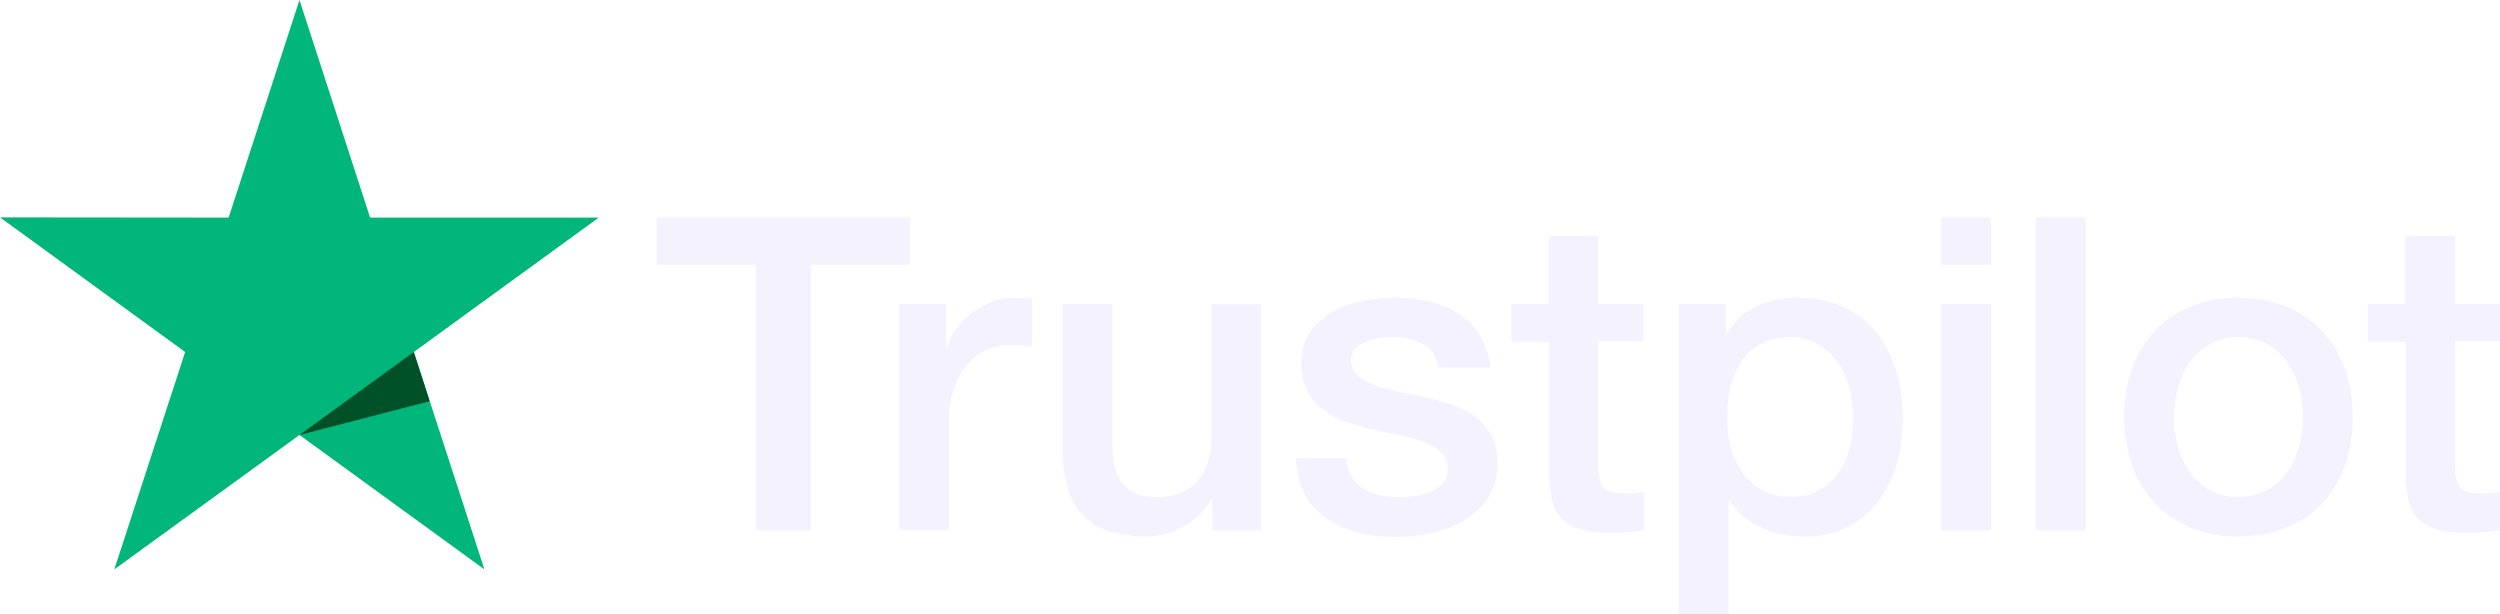
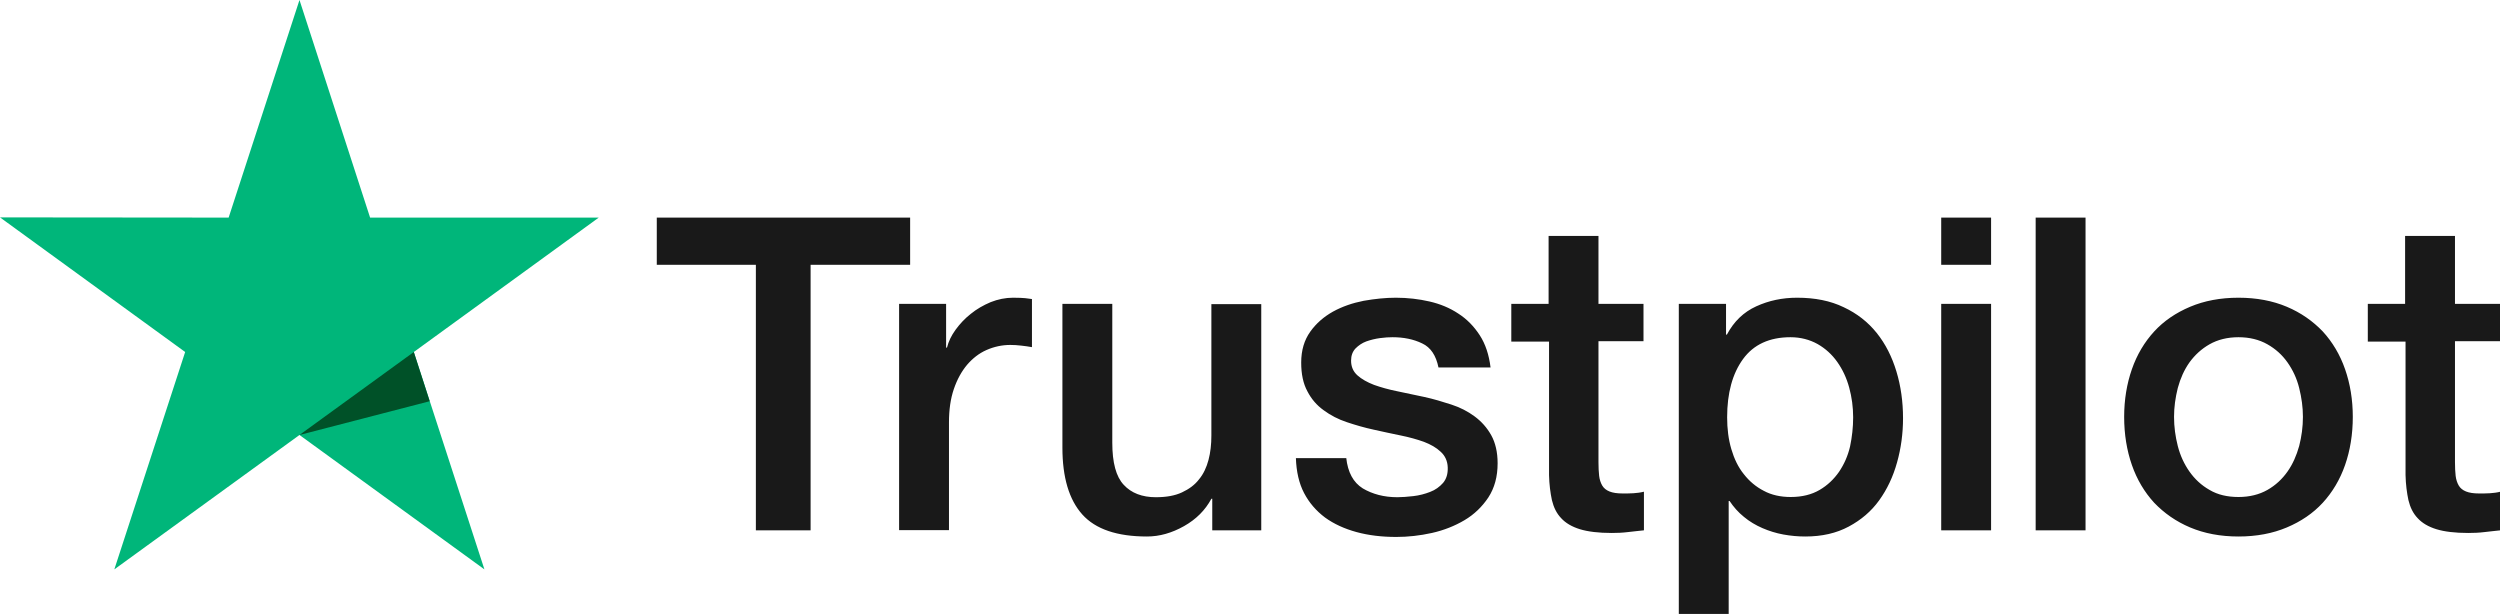
- <svg xmlns="http://www.w3.org/2000/svg" viewBox="0 0 1132.8 278.2" fill="#F4F2FF">
-   <path d="M297.7 98.6h114.7V120h-45.1v120.3h-24.8V120h-44.9V98.6zm109.8 39.1h21.2v19.8h.4c.7-2.8 2-5.5 3.9-8.1 1.9-2.6 4.2-5.1 6.9-7.2 2.7-2.2 5.7-3.9 9-5.3 3.3-1.3 6.7-2 10.1-2 2.6 0 4.5.1 5.5.2s2 .3 3.1.4v21.8c-1.6-.3-3.2-.5-4.9-.7-1.7-.2-3.3-.3-4.9-.3-3.8 0-7.4.8-10.8 2.3-3.4 1.5-6.3 3.8-8.8 6.7-2.5 3-4.5 6.6-6 11s-2.2 9.4-2.2 15.1v48.8h-22.6V137.7zm164 102.6h-22.2V226h-.4c-2.8 5.2-6.9 9.3-12.4 12.4-5.5 3.1-11.1 4.7-16.8 4.7-13.5 0-23.3-3.3-29.3-10s-9-16.8-9-30.3v-65.1H504v62.9c0 9 1.7 15.4 5.2 19.1 3.4 3.7 8.3 5.6 14.5 5.6 4.8 0 8.7-.7 11.9-2.2 3.2-1.5 5.8-3.4 7.7-5.9 2-2.4 3.4-5.4 4.3-8.8.9-3.4 1.3-7.1 1.3-11.1v-59.5h22.6v102.5zm38.5-32.9c.7 6.6 3.2 11.2 7.5 13.9 4.4 2.6 9.6 4 15.7 4 2.1 0 4.5-.2 7.2-.5s5.3-1 7.6-1.9c2.4-.9 4.3-2.3 5.9-4.1 1.5-1.8 2.2-4.1 2.1-7-.1-2.9-1.2-5.3-3.2-7.1-2-1.9-4.5-3.3-7.6-4.5-3.1-1.1-6.6-2.1-10.6-2.9-4-.8-8-1.7-12.1-2.6-4.2-.9-8.3-2.1-12.2-3.4-3.9-1.3-7.4-3.1-10.5-5.4-3.1-2.2-5.6-5.1-7.4-8.6-1.9-3.5-2.8-7.8-2.8-13 0-5.6 1.4-10.2 4.1-14 2.7-3.8 6.2-6.8 10.3-9.1 4.2-2.3 8.8-3.9 13.9-4.9 5.1-.9 10-1.4 14.6-1.4 5.3 0 10.4.6 15.2 1.7 4.8 1.1 9.2 2.9 13.1 5.5 3.9 2.5 7.1 5.8 9.7 9.8 2.6 4 4.2 8.9 4.9 14.6h-23.6c-1.1-5.4-3.5-9.1-7.4-10.9-3.9-1.9-8.4-2.8-13.4-2.8-1.6 0-3.5.1-5.7.4-2.2.3-4.2.8-6.2 1.5-1.9.7-3.5 1.8-4.9 3.2-1.3 1.4-2 3.2-2 5.5 0 2.8 1 5 2.9 6.7 1.9 1.7 4.4 3.1 7.5 4.3 3.1 1.1 6.6 2.1 10.6 2.9 4 .8 8.1 1.7 12.3 2.6 4.1.9 8.1 2.1 12.1 3.4 4 1.3 7.5 3.1 10.6 5.4 3.1 2.3 5.6 5.1 7.5 8.5 1.9 3.4 2.9 7.7 2.9 12.7 0 6.1-1.4 11.2-4.2 15.5-2.8 4.2-6.4 7.7-10.8 10.3-4.4 2.6-9.4 4.6-14.8 5.8-5.4 1.2-10.8 1.8-16.1 1.8-6.5 0-12.5-.7-18-2.2-5.5-1.5-10.3-3.7-14.3-6.6-4-3-7.2-6.7-9.5-11.1-2.3-4.4-3.5-9.7-3.7-15.8H610zm74.6-69.7h17.1v-30.8h22.6v30.8h20.4v16.9h-20.4v54.8c0 2.4.1 4.4.3 6.2.2 1.7.7 3.2 1.4 4.4.7 1.2 1.8 2.1 3.3 2.7 1.5.6 3.4.9 6 .9 1.6 0 3.2 0 4.8-.1 1.6-.1 3.2-.3 4.8-.7v17.5c-2.5.3-5 .5-7.3.8-2.4.3-4.8.4-7.3.4-6 0-10.8-.6-14.4-1.7-3.6-1.1-6.5-2.8-8.5-5-2.1-2.2-3.4-4.9-4.2-8.2-.7-3.3-1.2-7.1-1.3-11.3v-60.5h-17.1v-17.1zm76.1 0h21.4v13.9h.4c3.2-6 7.6-10.2 13.3-12.8 5.7-2.6 11.8-3.9 18.5-3.9 8.1 0 15.1 1.4 21.1 4.3 6 2.8 11 6.7 15 11.7 4 5 6.9 10.8 8.9 17.4 2 6.6 3 13.7 3 21.2 0 6.9-.9 13.6-2.7 20-1.8 6.5-4.5 12.2-8.1 17.2-3.6 5-8.2 8.9-13.8 11.9-5.6 3-12.1 4.5-19.7 4.5-3.3 0-6.6-.3-9.9-.9-3.3-.6-6.5-1.6-9.5-2.9-3-1.3-5.9-3-8.4-5.1-2.6-2.1-4.7-4.5-6.5-7.2h-.4v51.2h-22.6V137.7zm79 51.4c0-4.6-.6-9.1-1.8-13.5-1.2-4.4-3-8.2-5.4-11.6-2.4-3.4-5.4-6.1-8.9-8.1-3.6-2-7.7-3.1-12.3-3.1-9.5 0-16.7 3.3-21.5 9.9-4.8 6.6-7.2 15.4-7.2 26.4 0 5.2.6 10 1.9 14.4 1.3 4.4 3.1 8.2 5.7 11.4 2.5 3.2 5.5 5.7 9 7.5 3.5 1.9 7.6 2.8 12.2 2.8 5.2 0 9.5-1.1 13.1-3.2 3.6-2.1 6.5-4.9 8.8-8.2 2.3-3.4 4-7.2 5-11.5.9-4.3 1.4-8.7 1.4-13.2zm39.9-90.5h22.6V120h-22.6V98.6zm0 39.1h22.6v102.6h-22.6V137.7zm42.8-39.1H945v141.7h-22.6V98.6zm91.9 144.5c-8.2 0-15.5-1.4-21.9-4.1-6.4-2.7-11.8-6.5-16.3-11.2-4.4-4.8-7.8-10.5-10.1-17.1-2.3-6.6-3.5-13.9-3.5-21.8 0-7.8 1.2-15 3.5-21.6 2.3-6.6 5.7-12.3 10.1-17.1 4.4-4.8 9.9-8.5 16.3-11.2 6.4-2.7 13.7-4.1 21.9-4.1s15.5 1.4 21.9 4.1c6.4 2.7 11.8 6.5 16.3 11.2 4.4 4.8 7.8 10.5 10.1 17.1 2.3 6.6 3.5 13.8 3.5 21.6 0 7.9-1.2 15.2-3.5 21.8-2.3 6.6-5.7 12.3-10.1 17.1-4.4 4.8-9.9 8.5-16.3 11.2-6.4 2.7-13.7 4.1-21.9 4.1zm0-17.9c5 0 9.4-1.1 13.1-3.2 3.7-2.1 6.7-4.9 9.1-8.3 2.4-3.4 4.1-7.3 5.3-11.6 1.1-4.3 1.7-8.7 1.7-13.2 0-4.4-.6-8.7-1.7-13.1s-2.9-8.2-5.3-11.6c-2.4-3.4-5.4-6.1-9.1-8.2-3.7-2.1-8.1-3.2-13.1-3.2s-9.4 1.1-13.1 3.2c-3.7 2.1-6.7 4.9-9.1 8.2-2.4 3.4-4.1 7.2-5.3 11.6-1.1 4.4-1.7 8.7-1.7 13.1 0 4.5.6 8.9 1.7 13.2 1.1 4.3 2.9 8.2 5.3 11.6 2.4 3.4 5.4 6.2 9.1 8.3 3.7 2.2 8.1 3.2 13.1 3.2zm58.4-87.5h17.1v-30.8h22.6v30.8h20.4v16.9h-20.4v54.8c0 2.4.1 4.4.3 6.2.2 1.7.7 3.2 1.4 4.4.7 1.2 1.8 2.1 3.3 2.7 1.5.6 3.4.9 6 .9 1.6 0 3.2 0 4.8-.1 1.6-.1 3.2-.3 4.8-.7v17.5c-2.5.3-5 .5-7.3.8-2.4.3-4.8.4-7.3.4-6 0-10.8-.6-14.4-1.7-3.6-1.1-6.5-2.8-8.5-5-2.1-2.2-3.4-4.9-4.2-8.2-.7-3.3-1.2-7.1-1.3-11.3v-60.5h-17.1v-17.1z" fill="#F4F2FF" />
+ <svg xmlns="http://www.w3.org/2000/svg" viewBox="0 0 1132.8 278.2" fill="#191919">
+   <path d="M297.7 98.6h114.7V120h-45.1v120.3h-24.8V120h-44.9V98.6zm109.8 39.1h21.2v19.8h.4c.7-2.8 2-5.5 3.9-8.1 1.9-2.6 4.2-5.1 6.9-7.2 2.7-2.2 5.7-3.9 9-5.3 3.3-1.3 6.7-2 10.1-2 2.6 0 4.5.1 5.5.2s2 .3 3.1.4v21.8c-1.6-.3-3.2-.5-4.9-.7-1.7-.2-3.3-.3-4.9-.3-3.8 0-7.4.8-10.8 2.3-3.4 1.5-6.3 3.8-8.8 6.7-2.5 3-4.5 6.6-6 11s-2.2 9.4-2.2 15.1v48.8h-22.6V137.7zm164 102.6h-22.2V226h-.4c-2.8 5.2-6.9 9.3-12.4 12.4-5.5 3.1-11.1 4.7-16.8 4.7-13.5 0-23.3-3.3-29.3-10s-9-16.8-9-30.3v-65.1H504v62.9c0 9 1.7 15.4 5.2 19.1 3.4 3.7 8.3 5.6 14.5 5.6 4.8 0 8.7-.7 11.9-2.2 3.2-1.5 5.8-3.4 7.7-5.9 2-2.4 3.4-5.4 4.3-8.8.9-3.4 1.3-7.1 1.3-11.1v-59.5h22.6v102.5zm38.5-32.9c.7 6.6 3.2 11.2 7.5 13.9 4.4 2.6 9.6 4 15.7 4 2.1 0 4.5-.2 7.2-.5s5.3-1 7.6-1.9c2.4-.9 4.3-2.3 5.9-4.1 1.5-1.8 2.2-4.1 2.1-7-.1-2.9-1.2-5.3-3.2-7.1-2-1.9-4.5-3.3-7.6-4.5-3.1-1.1-6.6-2.1-10.6-2.9-4-.8-8-1.7-12.1-2.6-4.2-.9-8.3-2.1-12.2-3.4-3.9-1.3-7.4-3.1-10.5-5.4-3.1-2.2-5.6-5.1-7.4-8.6-1.9-3.5-2.8-7.8-2.8-13 0-5.6 1.4-10.2 4.1-14 2.7-3.8 6.2-6.8 10.3-9.1 4.2-2.3 8.8-3.9 13.9-4.9 5.1-.9 10-1.4 14.6-1.4 5.3 0 10.4.6 15.2 1.7 4.8 1.1 9.2 2.9 13.1 5.5 3.9 2.5 7.1 5.8 9.7 9.8 2.6 4 4.2 8.9 4.9 14.6h-23.6c-1.1-5.4-3.5-9.1-7.4-10.9-3.9-1.9-8.4-2.8-13.4-2.8-1.6 0-3.5.1-5.7.4-2.2.3-4.2.8-6.2 1.5-1.9.7-3.5 1.8-4.9 3.2-1.3 1.4-2 3.2-2 5.5 0 2.8 1 5 2.9 6.7 1.9 1.7 4.4 3.1 7.5 4.3 3.1 1.1 6.6 2.1 10.6 2.9 4 .8 8.1 1.7 12.3 2.6 4.1.9 8.1 2.1 12.1 3.4 4 1.3 7.5 3.1 10.6 5.4 3.1 2.3 5.6 5.1 7.5 8.5 1.9 3.4 2.9 7.7 2.9 12.7 0 6.1-1.4 11.2-4.2 15.5-2.8 4.2-6.4 7.7-10.8 10.3-4.4 2.6-9.4 4.6-14.8 5.8-5.4 1.2-10.8 1.8-16.1 1.8-6.5 0-12.5-.7-18-2.2-5.5-1.5-10.3-3.7-14.3-6.6-4-3-7.2-6.7-9.5-11.1-2.3-4.4-3.5-9.7-3.7-15.8H610zm74.6-69.7h17.1v-30.8h22.6v30.8h20.4v16.9h-20.4v54.8c0 2.4.1 4.4.3 6.2.2 1.7.7 3.2 1.4 4.4.7 1.2 1.8 2.1 3.3 2.7 1.5.6 3.4.9 6 .9 1.6 0 3.2 0 4.8-.1 1.6-.1 3.2-.3 4.8-.7v17.5c-2.5.3-5 .5-7.3.8-2.4.3-4.8.4-7.3.4-6 0-10.8-.6-14.4-1.7-3.6-1.1-6.5-2.8-8.5-5-2.1-2.2-3.4-4.9-4.2-8.2-.7-3.3-1.2-7.1-1.3-11.3v-60.5h-17.1v-17.1zm76.1 0h21.4v13.9h.4c3.2-6 7.6-10.2 13.3-12.8 5.7-2.6 11.8-3.9 18.5-3.9 8.1 0 15.1 1.4 21.1 4.3 6 2.8 11 6.7 15 11.7 4 5 6.9 10.8 8.9 17.4 2 6.6 3 13.7 3 21.2 0 6.9-.9 13.6-2.7 20-1.8 6.5-4.5 12.2-8.1 17.2-3.6 5-8.2 8.9-13.8 11.9-5.6 3-12.1 4.5-19.7 4.5-3.3 0-6.6-.3-9.9-.9-3.3-.6-6.5-1.6-9.5-2.9-3-1.3-5.9-3-8.4-5.1-2.6-2.1-4.7-4.5-6.5-7.2h-.4v51.2h-22.6V137.7zm79 51.4c0-4.6-.6-9.1-1.8-13.5-1.2-4.4-3-8.2-5.4-11.6-2.4-3.4-5.4-6.1-8.9-8.1-3.6-2-7.7-3.1-12.3-3.1-9.5 0-16.7 3.3-21.5 9.9-4.8 6.6-7.2 15.4-7.2 26.4 0 5.2.6 10 1.9 14.4 1.3 4.4 3.1 8.2 5.7 11.4 2.5 3.2 5.5 5.7 9 7.5 3.5 1.9 7.6 2.8 12.2 2.8 5.2 0 9.5-1.1 13.1-3.2 3.6-2.1 6.5-4.9 8.8-8.2 2.3-3.4 4-7.2 5-11.5.9-4.3 1.4-8.7 1.4-13.2zm39.9-90.5h22.6V120h-22.6V98.6zm0 39.1h22.6v102.6h-22.6V137.7zm42.8-39.1H945v141.7h-22.6V98.6zm91.9 144.5c-8.2 0-15.5-1.4-21.9-4.1-6.4-2.7-11.8-6.5-16.3-11.2-4.4-4.8-7.8-10.5-10.1-17.1-2.3-6.6-3.5-13.9-3.5-21.8 0-7.8 1.2-15 3.5-21.6 2.3-6.6 5.7-12.3 10.1-17.1 4.4-4.8 9.9-8.5 16.3-11.2 6.4-2.7 13.7-4.1 21.9-4.1s15.5 1.4 21.9 4.1c6.4 2.7 11.8 6.5 16.3 11.2 4.4 4.8 7.8 10.5 10.1 17.1 2.3 6.6 3.5 13.8 3.5 21.6 0 7.9-1.2 15.2-3.5 21.8-2.3 6.6-5.7 12.3-10.1 17.1-4.4 4.8-9.9 8.5-16.3 11.2-6.4 2.7-13.7 4.1-21.9 4.1zm0-17.9c5 0 9.4-1.1 13.1-3.2 3.7-2.1 6.7-4.9 9.1-8.3 2.4-3.4 4.1-7.3 5.3-11.6 1.1-4.3 1.7-8.7 1.7-13.2 0-4.4-.6-8.7-1.7-13.1s-2.9-8.2-5.3-11.6c-2.4-3.4-5.4-6.1-9.1-8.2-3.7-2.1-8.1-3.2-13.1-3.2s-9.4 1.1-13.1 3.2c-3.7 2.1-6.7 4.9-9.1 8.2-2.4 3.4-4.1 7.2-5.3 11.6-1.1 4.4-1.7 8.7-1.7 13.1 0 4.5.6 8.9 1.7 13.2 1.1 4.3 2.9 8.2 5.3 11.6 2.4 3.4 5.4 6.2 9.1 8.3 3.7 2.2 8.1 3.2 13.1 3.2zm58.4-87.5h17.1v-30.8h22.6v30.8h20.4v16.9h-20.4v54.8c0 2.4.1 4.4.3 6.2.2 1.7.7 3.2 1.4 4.4.7 1.2 1.8 2.1 3.3 2.7 1.5.6 3.4.9 6 .9 1.6 0 3.2 0 4.8-.1 1.6-.1 3.2-.3 4.8-.7v17.5c-2.5.3-5 .5-7.3.8-2.4.3-4.8.4-7.3.4-6 0-10.8-.6-14.4-1.7-3.6-1.1-6.5-2.8-8.5-5-2.1-2.2-3.4-4.9-4.2-8.2-.7-3.3-1.2-7.1-1.3-11.3v-60.5h-17.1v-17.1z" fill="#191919" />
  <path fill="#00b67a" d="M271.3 98.6H167.7L135.7 0l-32.1 98.6L0 98.5l83.9 61L51.8 258l83.9-60.9 83.8 60.9-32-98.5 83.8-60.9z" />
  <path fill="#005128" d="M194.7 181.8l-7.2-22.3-51.8 37.6z" />
</svg>
